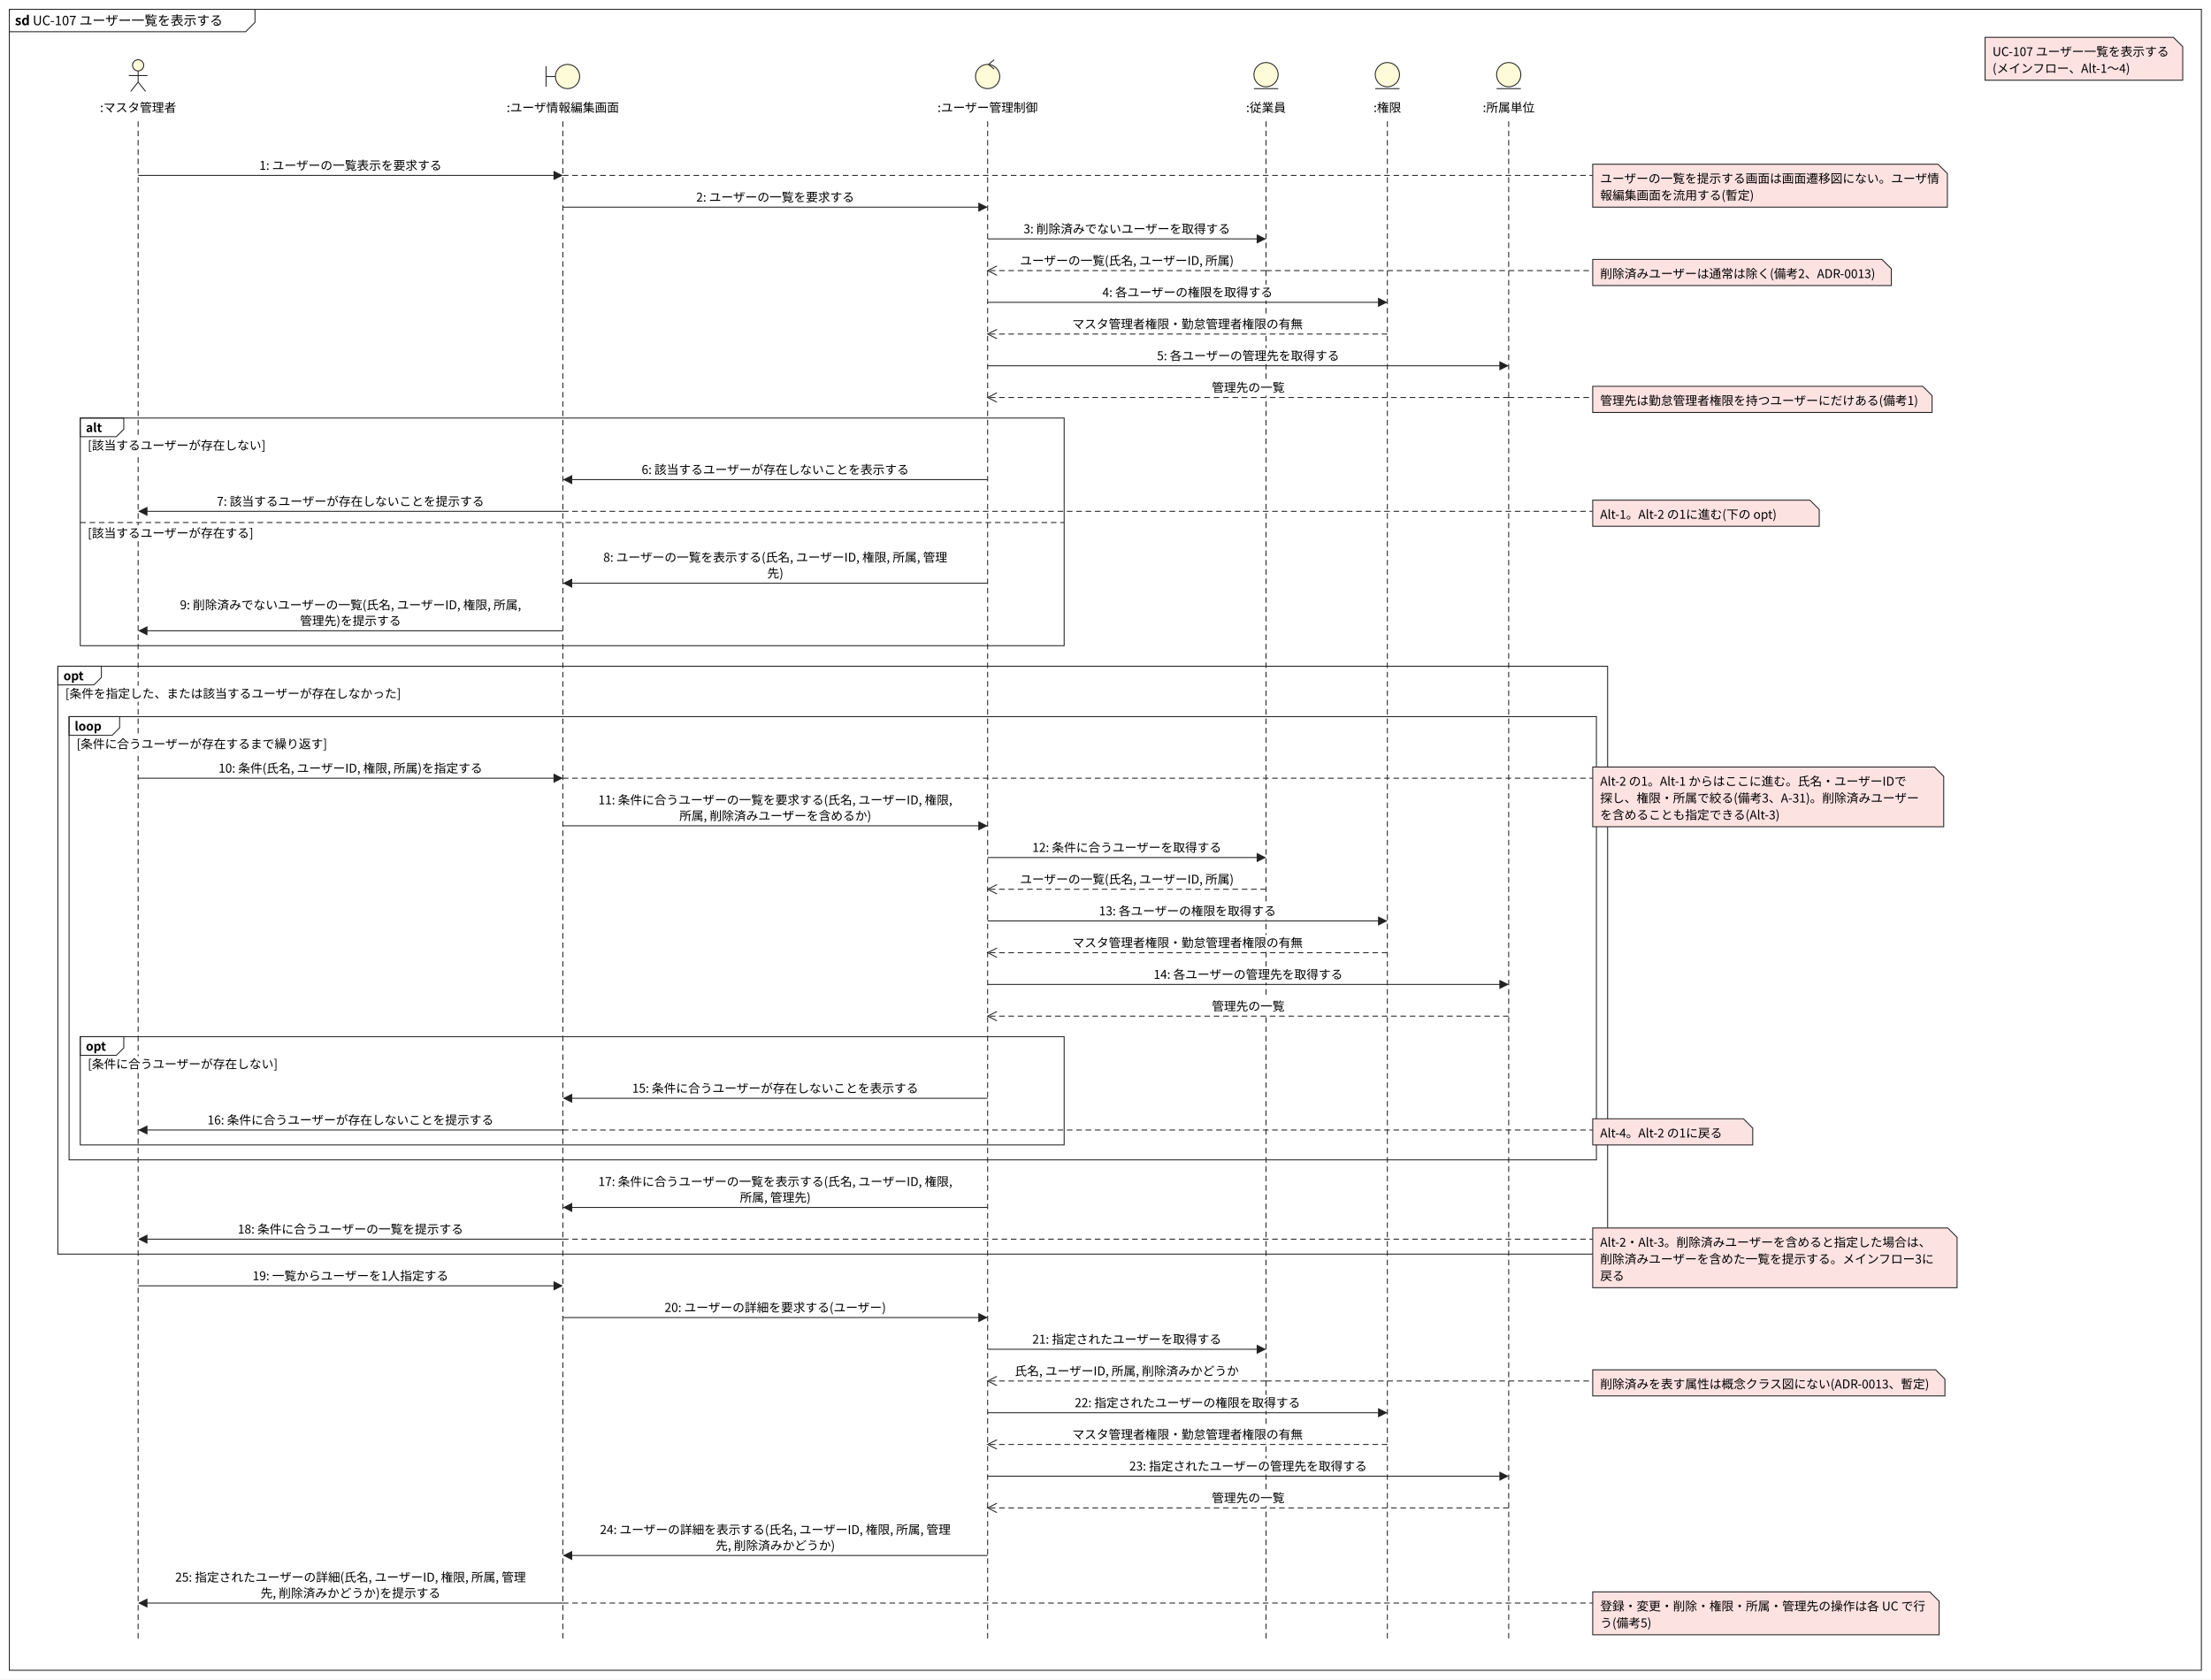
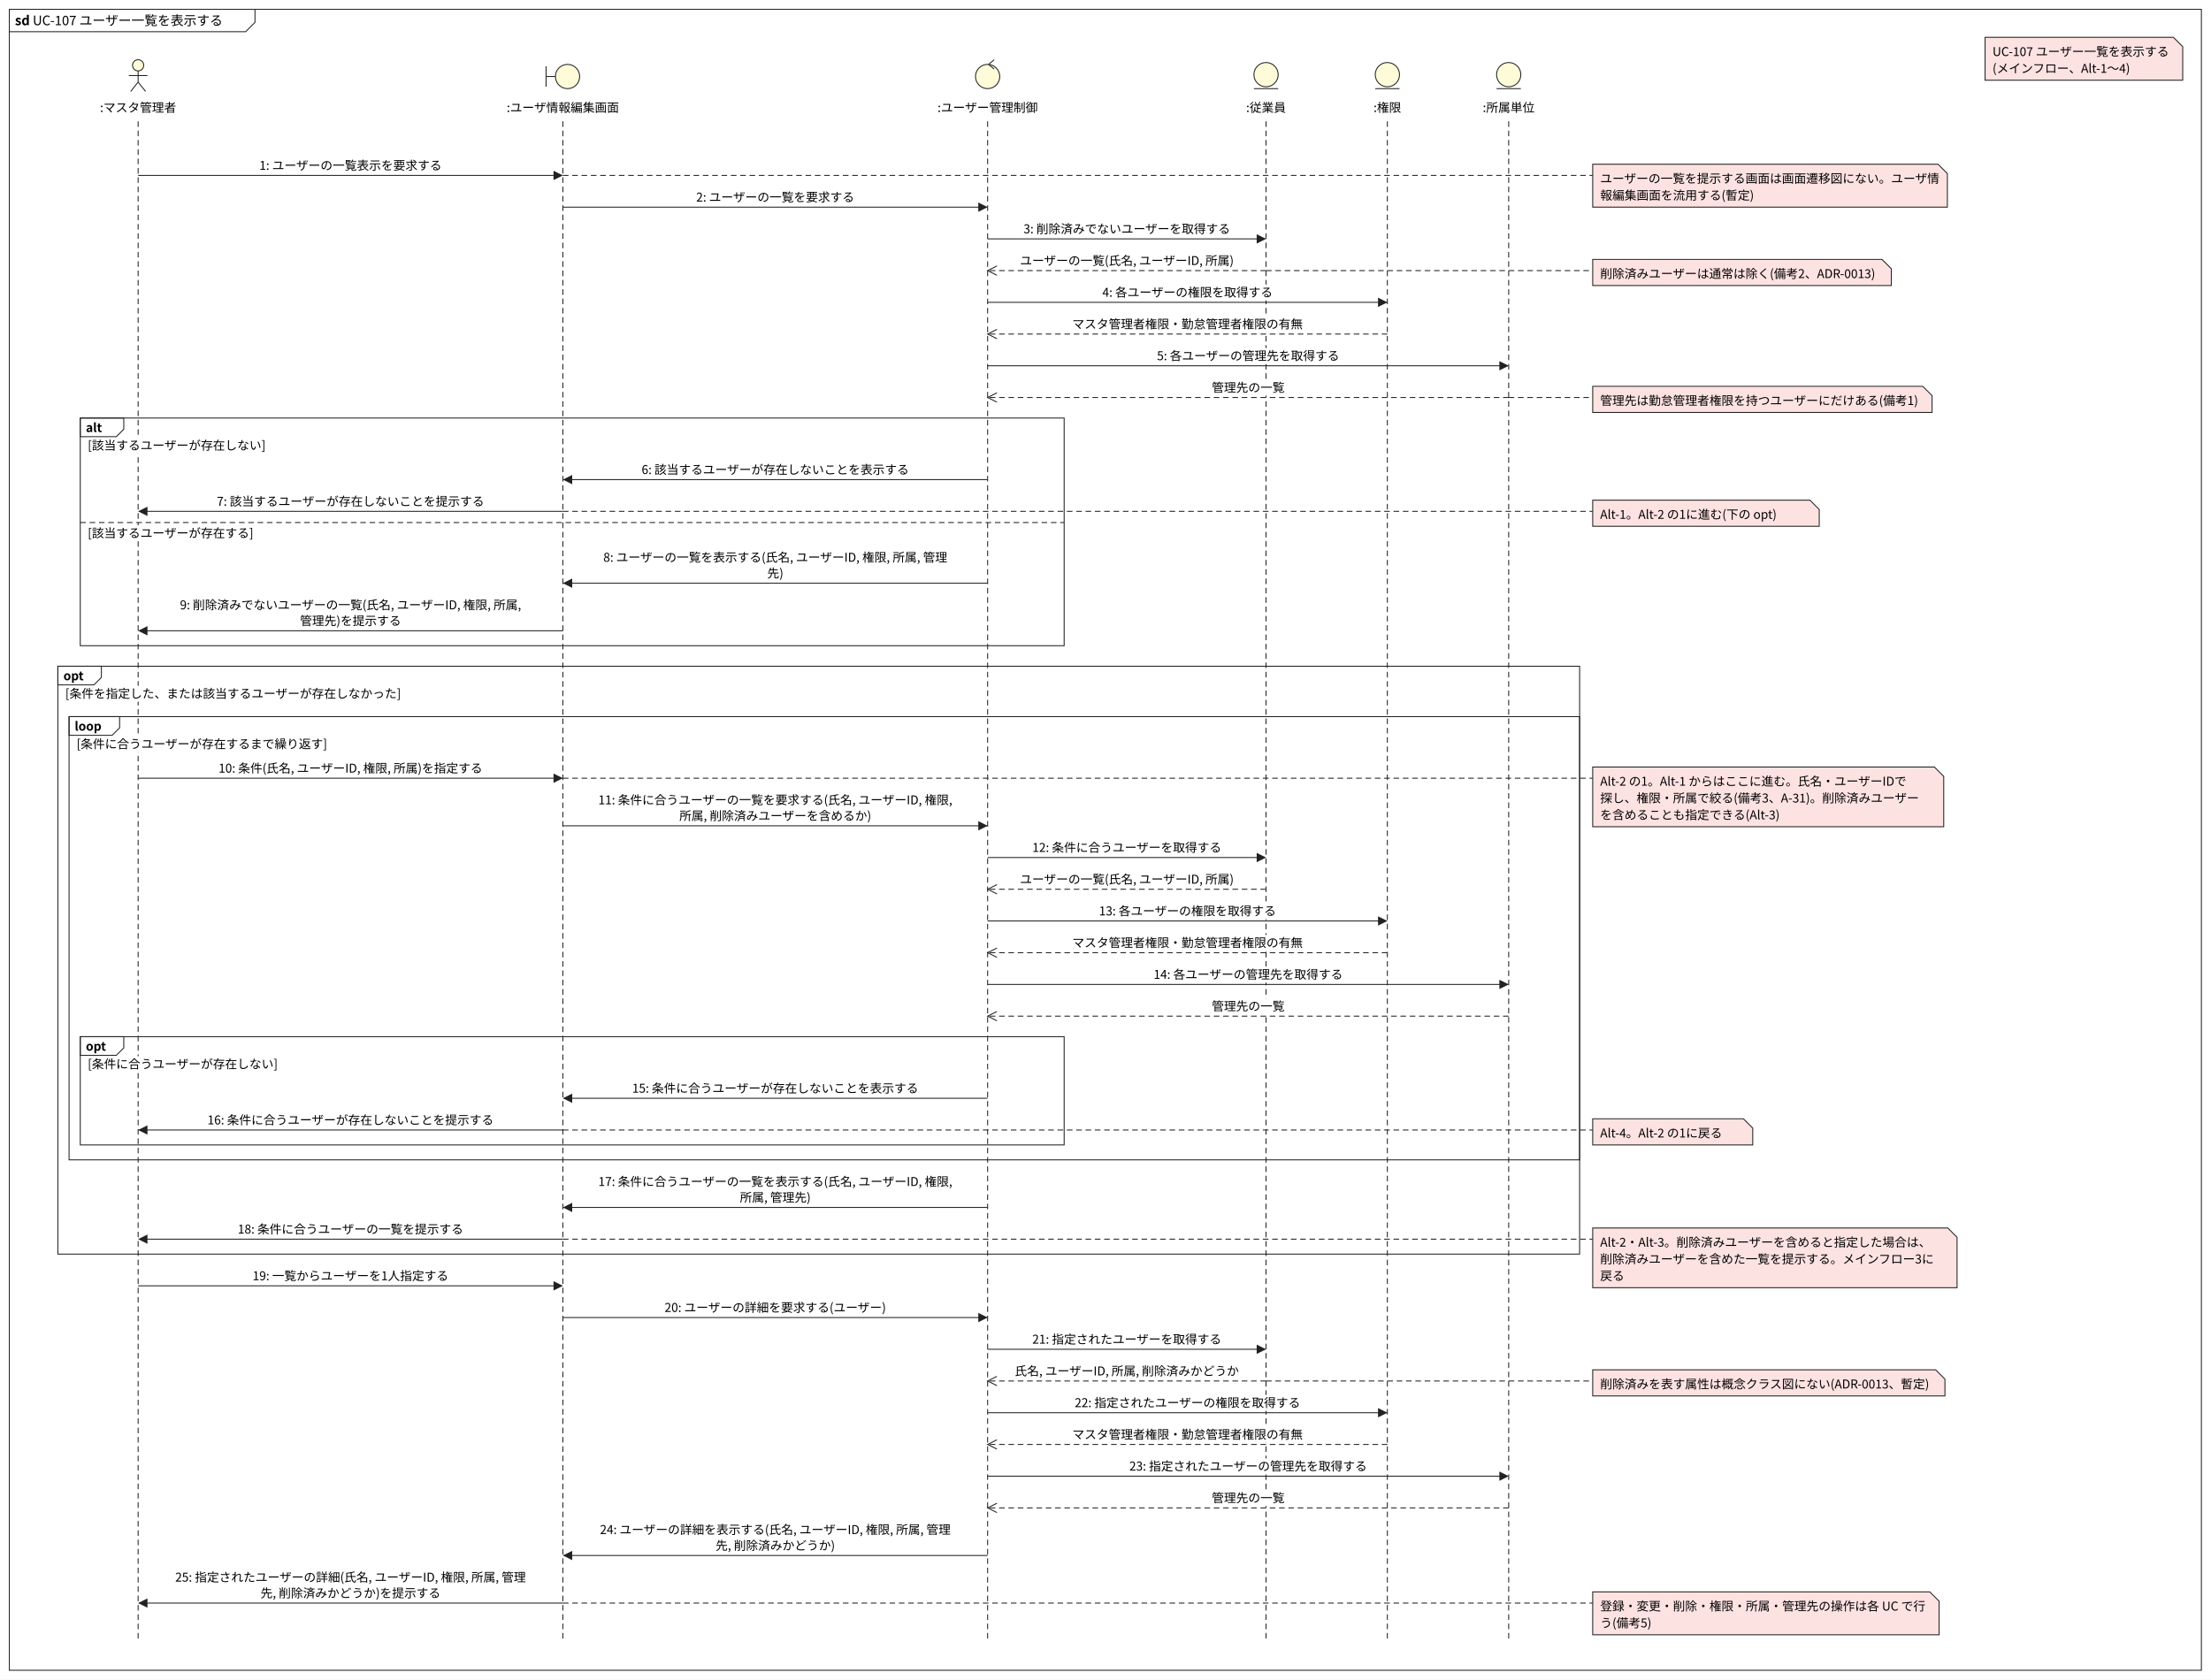
<svg xmlns="http://www.w3.org/2000/svg" width="2369" height="1800" viewBox="0 0 2369 1800" font-family="'Noto Sans CJK JP','Noto Sans JP','Hiragino Sans','Yu Gothic','Meiryo','IPAGothic',sans-serif">
  <rect width="100%" height="100%" fill="#fff" />
  <rect x="10" y="10" width="2348.7" height="1780.0" fill="none" stroke="#222" />
  <path d="M10 10 H273.2 V24 L263.2 34 H10 Z" fill="#fff" stroke="#222" />
  <line x1="148.0" y1="188.0" x2="602.1" y2="188.0" stroke="#222" stroke-width="1" />
  <polygon points="603.1,188.0 593.1,183.0 593.1,193.0" fill="#222" />
  <line x1="603.1" y1="188.0" x2="1706.5" y2="188.0" stroke="#222" stroke-width="1" stroke-dasharray="6 4" />
  <line x1="603.1" y1="222.0" x2="1057.2" y2="222.0" stroke="#222" stroke-width="1" />
  <polygon points="1058.2,222.0 1048.2,217.0 1048.2,227.0" fill="#222" />
  <line x1="1058.2" y1="256.0" x2="1355.5" y2="256.0" stroke="#222" stroke-width="1" />
  <polygon points="1356.5,256.0 1346.5,251.0 1346.5,261.0" fill="#222" />
  <line x1="1356.5" y1="290.0" x2="1059.2" y2="290.0" stroke="#222" stroke-width="1" stroke-dasharray="6 4" />
  <polyline points="1068.2,285.0 1058.2,290.0 1068.2,295.0" fill="none" stroke="#222" />
  <line x1="1356.5" y1="290.0" x2="1706.5" y2="290.0" stroke="#222" stroke-width="1" stroke-dasharray="6 4" />
  <line x1="1058.2" y1="324.0" x2="1485.5" y2="324.0" stroke="#222" stroke-width="1" />
  <polygon points="1486.5,324.0 1476.5,319.0 1476.5,329.0" fill="#222" />
  <line x1="1486.5" y1="358.0" x2="1059.2" y2="358.0" stroke="#222" stroke-width="1" stroke-dasharray="6 4" />
  <polyline points="1068.2,353.0 1058.2,358.0 1068.2,363.0" fill="none" stroke="#222" />
  <line x1="1058.2" y1="392.0" x2="1615.5" y2="392.0" stroke="#222" stroke-width="1" />
  <polygon points="1616.5,392.0 1606.5,387.0 1606.5,397.0" fill="#222" />
  <line x1="1616.5" y1="426.0" x2="1059.2" y2="426.0" stroke="#222" stroke-width="1" stroke-dasharray="6 4" />
  <polyline points="1068.2,421.0 1058.2,426.0 1068.2,431.0" fill="none" stroke="#222" />
  <line x1="1616.5" y1="426.0" x2="1706.5" y2="426.0" stroke="#222" stroke-width="1" stroke-dasharray="6 4" />
  <path d="M86 448 H132.62 V460 L124.62 468 H86 Z" fill="#fff" stroke="#222" />
  <line x1="1058.2" y1="514.0" x2="604.1" y2="514.0" stroke="#222" stroke-width="1" />
  <polygon points="603.1,514.0 613.1,509.0 613.1,519.0" fill="#222" />
  <line x1="603.1" y1="548.0" x2="149.0" y2="548.0" stroke="#222" stroke-width="1" />
  <polygon points="148.0,548.0 158.0,543.0 158.0,553.0" fill="#222" />
  <line x1="603.1" y1="548.0" x2="1706.5" y2="548.0" stroke="#222" stroke-width="1" stroke-dasharray="6 4" />
  <line x1="1058.2" y1="625.0" x2="604.1" y2="625.0" stroke="#222" stroke-width="1" />
  <polygon points="603.1,625.0 613.1,620.0 613.1,630.0" fill="#222" />
  <line x1="603.1" y1="676.0" x2="149.0" y2="676.0" stroke="#222" stroke-width="1" />
  <polygon points="148.0,676.0 158.0,671.0 158.0,681.0" fill="#222" />
  <rect x="86.0" y="448.0" width="1054.2" height="244.0" rx="0" fill="none" stroke="#222" />
  <line x1="86.0" y1="560.0" x2="1140.2" y2="560.0" stroke="#222" stroke-width="1" stroke-dasharray="6 4" />
  <path d="M62 714 H108.62 V726 L100.62 734 H62 Z" fill="#fff" stroke="#222" />
  <path d="M74 768 H128.16 V780 L120.16 788 H74 Z" fill="#fff" stroke="#222" />
  <line x1="148.0" y1="834.0" x2="602.1" y2="834.0" stroke="#222" stroke-width="1" />
  <polygon points="603.1,834.0 593.1,829.0 593.1,839.0" fill="#222" />
  <line x1="603.1" y1="834.0" x2="1706.5" y2="834.0" stroke="#222" stroke-width="1" stroke-dasharray="6 4" />
  <line x1="603.1" y1="885.0" x2="1057.2" y2="885.0" stroke="#222" stroke-width="1" />
  <polygon points="1058.2,885.0 1048.2,880.0 1048.2,890.0" fill="#222" />
  <line x1="1058.2" y1="919.0" x2="1355.5" y2="919.0" stroke="#222" stroke-width="1" />
  <polygon points="1356.5,919.0 1346.5,914.0 1346.5,924.0" fill="#222" />
  <line x1="1356.5" y1="953.0" x2="1059.2" y2="953.0" stroke="#222" stroke-width="1" stroke-dasharray="6 4" />
  <polyline points="1068.2,948.0 1058.2,953.0 1068.2,958.0" fill="none" stroke="#222" />
  <line x1="1058.2" y1="987.0" x2="1485.5" y2="987.0" stroke="#222" stroke-width="1" />
  <polygon points="1486.5,987.0 1476.5,982.0 1476.5,992.0" fill="#222" />
  <line x1="1486.5" y1="1021.0" x2="1059.2" y2="1021.0" stroke="#222" stroke-width="1" stroke-dasharray="6 4" />
  <polyline points="1068.2,1016.0 1058.2,1021.0 1068.2,1026.0" fill="none" stroke="#222" />
  <line x1="1058.2" y1="1055.0" x2="1615.5" y2="1055.0" stroke="#222" stroke-width="1" />
  <polygon points="1616.5,1055.0 1606.5,1050.0 1606.5,1060.0" fill="#222" />
  <line x1="1616.5" y1="1089.0" x2="1059.2" y2="1089.0" stroke="#222" stroke-width="1" stroke-dasharray="6 4" />
  <polyline points="1068.2,1084.0 1058.2,1089.0 1068.2,1094.0" fill="none" stroke="#222" />
  <path d="M86 1111 H132.62 V1123 L124.62 1131 H86 Z" fill="#fff" stroke="#222" />
  <line x1="1058.2" y1="1177.0" x2="604.1" y2="1177.0" stroke="#222" stroke-width="1" />
  <polygon points="603.1,1177.0 613.1,1172.0 613.1,1182.0" fill="#222" />
  <line x1="603.1" y1="1211.0" x2="149.0" y2="1211.0" stroke="#222" stroke-width="1" />
  <polygon points="148.0,1211.0 158.0,1206.0 158.0,1216.0" fill="#222" />
  <line x1="603.1" y1="1211.0" x2="1706.5" y2="1211.0" stroke="#222" stroke-width="1" stroke-dasharray="6 4" />
  <rect x="86.0" y="1111.0" width="1054.2" height="116.0" rx="0" fill="none" stroke="#222" />
-   <rect x="74.0" y="768.0" width="1636.5" height="475.0" rx="0" fill="none" stroke="#222" />
+   <rect x="74.0" y="768.0" width="1618.5" height="475.0" rx="0" fill="none" stroke="#222" />
  <line x1="1058.2" y1="1294.0" x2="604.1" y2="1294.0" stroke="#222" stroke-width="1" />
  <polygon points="603.1,1294.0 613.1,1289.0 613.1,1299.0" fill="#222" />
  <line x1="603.1" y1="1328.0" x2="149.0" y2="1328.0" stroke="#222" stroke-width="1" />
  <polygon points="148.0,1328.0 158.0,1323.0 158.0,1333.0" fill="#222" />
  <line x1="603.1" y1="1328.0" x2="1706.5" y2="1328.0" stroke="#222" stroke-width="1" stroke-dasharray="6 4" />
-   <rect x="62.0" y="714.0" width="1660.5" height="630.0" rx="0" fill="none" stroke="#222" />
+   <rect x="62.0" y="714.0" width="1630.5" height="630.0" rx="0" fill="none" stroke="#222" />
  <line x1="148.0" y1="1378.0" x2="602.1" y2="1378.0" stroke="#222" stroke-width="1" />
  <polygon points="603.1,1378.0 593.1,1373.0 593.1,1383.0" fill="#222" />
  <line x1="603.1" y1="1412.0" x2="1057.2" y2="1412.0" stroke="#222" stroke-width="1" />
  <polygon points="1058.2,1412.0 1048.2,1407.0 1048.2,1417.0" fill="#222" />
  <line x1="1058.2" y1="1446.0" x2="1355.5" y2="1446.0" stroke="#222" stroke-width="1" />
  <polygon points="1356.5,1446.0 1346.5,1441.0 1346.5,1451.0" fill="#222" />
  <line x1="1356.5" y1="1480.0" x2="1059.2" y2="1480.0" stroke="#222" stroke-width="1" stroke-dasharray="6 4" />
  <polyline points="1068.2,1475.0 1058.2,1480.0 1068.2,1485.0" fill="none" stroke="#222" />
  <line x1="1356.5" y1="1480.0" x2="1706.5" y2="1480.0" stroke="#222" stroke-width="1" stroke-dasharray="6 4" />
  <line x1="1058.2" y1="1514.0" x2="1485.5" y2="1514.0" stroke="#222" stroke-width="1" />
  <polygon points="1486.5,1514.0 1476.5,1509.0 1476.5,1519.0" fill="#222" />
  <line x1="1486.5" y1="1548.0" x2="1059.2" y2="1548.0" stroke="#222" stroke-width="1" stroke-dasharray="6 4" />
  <polyline points="1068.2,1543.0 1058.2,1548.0 1068.2,1553.0" fill="none" stroke="#222" />
  <line x1="1058.2" y1="1582.0" x2="1615.5" y2="1582.0" stroke="#222" stroke-width="1" />
  <polygon points="1616.5,1582.0 1606.5,1577.0 1606.5,1587.0" fill="#222" />
  <line x1="1616.5" y1="1616.0" x2="1059.2" y2="1616.0" stroke="#222" stroke-width="1" stroke-dasharray="6 4" />
  <polyline points="1068.2,1611.0 1058.2,1616.0 1068.2,1621.0" fill="none" stroke="#222" />
  <line x1="1058.2" y1="1667.0" x2="604.1" y2="1667.0" stroke="#222" stroke-width="1" />
  <polygon points="603.1,1667.0 613.1,1662.0 613.1,1672.0" fill="#222" />
  <line x1="603.1" y1="1718.0" x2="149.0" y2="1718.0" stroke="#222" stroke-width="1" />
  <polygon points="148.0,1718.0 158.0,1713.0 158.0,1723.0" fill="#222" />
  <line x1="603.1" y1="1718.0" x2="1706.5" y2="1718.0" stroke="#222" stroke-width="1" stroke-dasharray="6 4" />
  <circle cx="148" cy="70" r="6" fill="#fefbd8" stroke="#222" />
  <path d="M148 76 V88 M138 81 H158 M148 88 L140 98 M148 88 L156 98" fill="none" stroke="#222" />
  <line x1="148.0" y1="130.0" x2="148.0" y2="1760.0" stroke="#222" stroke-width="1" stroke-dasharray="6 4" />
  <circle cx="608.1" cy="82" r="13" fill="#fefbd8" stroke="#222" />
  <path d="M595.1 82 H585.1 M585.1 71 V93" fill="none" stroke="#222" />
  <line x1="603.1" y1="130.0" x2="603.1" y2="1760.0" stroke="#222" stroke-width="1" stroke-dasharray="6 4" />
  <circle cx="1058.2" cy="82" r="13" fill="#fefbd8" stroke="#222" />
  <path d="M1059.2 69 l6 -5 M1059.2 69 l6 5" fill="none" stroke="#222" />
  <line x1="1058.2" y1="130.0" x2="1058.2" y2="1760.0" stroke="#222" stroke-width="1" stroke-dasharray="6 4" />
  <circle cx="1356.52" cy="80" r="13" fill="#fefbd8" stroke="#222" />
  <path d="M1343.52 95 H1369.52" fill="none" stroke="#222" />
  <line x1="1356.5" y1="130.0" x2="1356.5" y2="1760.0" stroke="#222" stroke-width="1" stroke-dasharray="6 4" />
  <circle cx="1486.52" cy="80" r="13" fill="#fefbd8" stroke="#222" />
  <path d="M1473.52 95 H1499.52" fill="none" stroke="#222" />
  <line x1="1486.5" y1="130.0" x2="1486.5" y2="1760.0" stroke="#222" stroke-width="1" stroke-dasharray="6 4" />
  <circle cx="1616.52" cy="80" r="13" fill="#fefbd8" stroke="#222" />
  <path d="M1603.52 95 H1629.52" fill="none" stroke="#222" />
  <line x1="1616.5" y1="130.0" x2="1616.5" y2="1760.0" stroke="#222" stroke-width="1" stroke-dasharray="6 4" />
  <rect x="271.2" y="169.0" width="208.6" height="17.0" fill="#fff" />
  <text x="375.6" y="182.0" font-size="13" text-anchor="middle">1: ユーザーの一覧表示を要求する</text>
  <rect x="739.3" y="203.0" width="182.6" height="17.0" fill="#fff" />
  <text x="830.7" y="216.0" font-size="13" text-anchor="middle">2: ユーザーの一覧を要求する</text>
  <rect x="1090.1" y="237.0" width="234.6" height="17.0" fill="#fff" />
  <text x="1207.4" y="250.0" font-size="13" text-anchor="middle">3: 削除済みでないユーザーを取得する</text>
  <rect x="1077.7" y="271.0" width="259.3" height="17.0" fill="#fff" />
  <text x="1207.4" y="284.0" font-size="13" text-anchor="middle">ユーザーの一覧(氏名, ユーザーID, 所属)</text>
  <rect x="1174.6" y="305.0" width="195.6" height="17.0" fill="#fff" />
  <text x="1272.4" y="318.0" font-size="13" text-anchor="middle">4: 各ユーザーの権限を取得する</text>
  <rect x="1146.9" y="339.0" width="251.0" height="17.0" fill="#fff" />
  <text x="1272.4" y="352.0" font-size="13" text-anchor="middle">マスタ管理者権限・勤怠管理者権限の有無</text>
  <rect x="1233.1" y="373.0" width="208.6" height="17.0" fill="#fff" />
  <text x="1337.4" y="386.0" font-size="13" text-anchor="middle">5: 各ユーザーの管理先を取得する</text>
  <rect x="1296.4" y="407.0" width="82.0" height="17.0" fill="#fff" />
  <text x="1337.4" y="420.0" font-size="13" text-anchor="middle">管理先の一覧</text>
  <text x="92.0" y="463.0" font-size="13" text-anchor="start" font-weight="bold">alt</text>
  <rect x="92.0" y="469.0" width="201.1" height="17.0" fill="#fff" />
  <text x="94.0" y="482.0" font-size="13" text-anchor="start">[該当するユーザーが存在しない]</text>
  <rect x="680.8" y="495.0" width="299.6" height="17.0" fill="#fff" />
  <text x="830.7" y="508.0" font-size="13" text-anchor="middle">6: 該当するユーザーが存在しないことを表示する</text>
  <rect x="225.7" y="529.0" width="299.6" height="17.0" fill="#fff" />
  <text x="375.6" y="542.0" font-size="13" text-anchor="middle">7: 該当するユーザーが存在しないことを提示する</text>
  <rect x="92.0" y="563.0" width="188.1" height="17.0" fill="#fff" />
  <text x="94.0" y="576.0" font-size="13" text-anchor="start">[該当するユーザーが存在する]</text>
  <rect x="619.9" y="589.0" width="421.6" height="17.0" fill="#fff" />
  <text x="830.7" y="602.0" font-size="13" text-anchor="middle">8: ユーザーの一覧を表示する(氏名, ユーザーID, 権限, 所属, 管理</text>
  <rect x="818.4" y="606.0" width="24.5" height="17.0" fill="#fff" />
  <text x="830.7" y="619.0" font-size="13" text-anchor="middle">先)</text>
  <rect x="164.8" y="640.0" width="421.6" height="17.0" fill="#fff" />
  <text x="375.6" y="653.0" font-size="13" text-anchor="middle">9: 削除済みでないユーザーの一覧(氏名, ユーザーID, 権限, 所属, </text>
  <rect x="317.8" y="657.0" width="115.5" height="17.0" fill="#fff" />
  <text x="375.6" y="670.0" font-size="13" text-anchor="middle">管理先)を提示する</text>
  <text x="68.0" y="729.0" font-size="13" text-anchor="start" font-weight="bold">opt</text>
  <rect x="68.0" y="735.0" width="370.1" height="17.0" fill="#fff" />
  <text x="70.0" y="748.0" font-size="13" text-anchor="start">[条件を指定した、または該当するユーザーが存在しなかった]</text>
  <text x="80.0" y="783.0" font-size="13" text-anchor="start" font-weight="bold">loop</text>
  <rect x="80.0" y="789.0" width="279.1" height="17.0" fill="#fff" />
  <text x="82.0" y="802.0" font-size="13" text-anchor="start">[条件に合うユーザーが存在するまで繰り返す]</text>
  <rect x="210.3" y="815.0" width="330.6" height="17.0" fill="#fff" />
  <text x="375.6" y="828.0" font-size="13" text-anchor="middle">10: 条件(氏名, ユーザーID, 権限, 所属)を指定する</text>
  <rect x="617.1" y="849.0" width="427.0" height="17.0" fill="#fff" />
  <text x="830.7" y="862.0" font-size="13" text-anchor="middle">11: 条件に合うユーザーの一覧を要求する(氏名, ユーザーID, 権限, </text>
  <rect x="719.8" y="866.0" width="221.6" height="17.0" fill="#fff" />
  <text x="830.7" y="879.0" font-size="13" text-anchor="middle">所属, 削除済みユーザーを含めるか)</text>
  <rect x="1099.3" y="900.0" width="216.2" height="17.0" fill="#fff" />
  <text x="1207.4" y="913.0" font-size="13" text-anchor="middle">12: 条件に合うユーザーを取得する</text>
  <rect x="1077.7" y="934.0" width="259.3" height="17.0" fill="#fff" />
  <text x="1207.4" y="947.0" font-size="13" text-anchor="middle">ユーザーの一覧(氏名, ユーザーID, 所属)</text>
  <rect x="1170.8" y="968.0" width="203.2" height="17.0" fill="#fff" />
  <text x="1272.4" y="981.0" font-size="13" text-anchor="middle">13: 各ユーザーの権限を取得する</text>
  <rect x="1146.9" y="1002.0" width="251.0" height="17.0" fill="#fff" />
  <text x="1272.4" y="1015.0" font-size="13" text-anchor="middle">マスタ管理者権限・勤怠管理者権限の有無</text>
  <rect x="1229.3" y="1036.0" width="216.2" height="17.0" fill="#fff" />
  <text x="1337.4" y="1049.0" font-size="13" text-anchor="middle">14: 各ユーザーの管理先を取得する</text>
  <rect x="1296.4" y="1070.0" width="82.0" height="17.0" fill="#fff" />
  <text x="1337.4" y="1083.0" font-size="13" text-anchor="middle">管理先の一覧</text>
  <text x="92.0" y="1126.0" font-size="13" text-anchor="start" font-weight="bold">opt</text>
  <rect x="92.0" y="1132.0" width="214.1" height="17.0" fill="#fff" />
  <text x="94.0" y="1145.0" font-size="13" text-anchor="start">[条件に合うユーザーが存在しない]</text>
  <rect x="670.6" y="1158.0" width="320.2" height="17.0" fill="#fff" />
  <text x="830.7" y="1171.0" font-size="13" text-anchor="middle">15: 条件に合うユーザーが存在しないことを表示する</text>
  <rect x="215.5" y="1192.0" width="320.2" height="17.0" fill="#fff" />
  <text x="375.6" y="1205.0" font-size="13" text-anchor="middle">16: 条件に合うユーザーが存在しないことを提示する</text>
  <rect x="617.1" y="1258.0" width="427.0" height="17.0" fill="#fff" />
  <text x="830.7" y="1271.0" font-size="13" text-anchor="middle">17: 条件に合うユーザーの一覧を表示する(氏名, ユーザーID, 権限, </text>
  <rect x="784.8" y="1275.0" width="91.6" height="17.0" fill="#fff" />
  <text x="830.7" y="1288.0" font-size="13" text-anchor="middle">所属, 管理先)</text>
  <rect x="248.0" y="1309.0" width="255.2" height="17.0" fill="#fff" />
  <text x="375.6" y="1322.0" font-size="13" text-anchor="middle">18: 条件に合うユーザーの一覧を提示する</text>
  <rect x="263.7" y="1359.0" width="223.7" height="17.0" fill="#fff" />
  <text x="375.6" y="1372.0" font-size="13" text-anchor="middle">19: 一覧からユーザーを1人指定する</text>
  <rect x="702.0" y="1393.0" width="257.2" height="17.0" fill="#fff" />
  <text x="830.7" y="1406.0" font-size="13" text-anchor="middle">20: ユーザーの詳細を要求する(ユーザー)</text>
  <rect x="1099.3" y="1427.0" width="216.2" height="17.0" fill="#fff" />
  <text x="1207.4" y="1440.0" font-size="13" text-anchor="middle">21: 指定されたユーザーを取得する</text>
  <rect x="1071.2" y="1461.0" width="272.3" height="17.0" fill="#fff" />
  <text x="1207.4" y="1474.0" font-size="13" text-anchor="middle">氏名, ユーザーID, 所属, 削除済みかどうか</text>
  <rect x="1144.8" y="1495.0" width="255.2" height="17.0" fill="#fff" />
  <text x="1272.4" y="1508.0" font-size="13" text-anchor="middle">22: 指定されたユーザーの権限を取得する</text>
  <rect x="1146.9" y="1529.0" width="251.0" height="17.0" fill="#fff" />
  <text x="1272.4" y="1542.0" font-size="13" text-anchor="middle">マスタ管理者権限・勤怠管理者権限の有無</text>
  <rect x="1203.3" y="1563.0" width="268.2" height="17.0" fill="#fff" />
  <text x="1337.4" y="1576.0" font-size="13" text-anchor="middle">23: 指定されたユーザーの管理先を取得する</text>
  <rect x="1296.4" y="1597.0" width="82.0" height="17.0" fill="#fff" />
  <text x="1337.4" y="1610.0" font-size="13" text-anchor="middle">管理先の一覧</text>
  <rect x="616.1" y="1631.0" width="429.1" height="17.0" fill="#fff" />
  <text x="830.7" y="1644.0" font-size="13" text-anchor="middle">24: ユーザーの詳細を表示する(氏名, ユーザーID, 権限, 所属, 管理</text>
  <rect x="758.8" y="1648.0" width="143.6" height="17.0" fill="#fff" />
  <text x="830.7" y="1661.0" font-size="13" text-anchor="middle">先, 削除済みかどうか)</text>
  <rect x="161.0" y="1682.0" width="429.1" height="17.0" fill="#fff" />
  <text x="375.6" y="1695.0" font-size="13" text-anchor="middle">25: 指定されたユーザーの詳細(氏名, ユーザーID, 権限, 所属, 管理</text>
  <rect x="271.2" y="1699.0" width="208.6" height="17.0" fill="#fff" />
  <text x="375.6" y="1712.0" font-size="13" text-anchor="middle">先, 削除済みかどうか)を提示する</text>
  <text x="148.0" y="120.0" font-size="13" text-anchor="middle">:マスタ管理者</text>
  <text x="603.1" y="120.0" font-size="13" text-anchor="middle">:ユーザ情報編集画面</text>
  <text x="1058.2" y="120.0" font-size="13" text-anchor="middle">:ユーザー管理制御</text>
  <text x="1356.5" y="120.0" font-size="13" text-anchor="middle">:従業員</text>
  <text x="1486.5" y="120.0" font-size="13" text-anchor="middle">:権限</text>
  <text x="1616.5" y="120.0" font-size="13" text-anchor="middle">:所属単位</text>
  <path d="M1706.52 176 H2076.52 L2086.52 186 V222 H1706.52 Z" fill="#fde2e2" stroke="#222" />
  <text x="1714.5" y="196.0" font-size="13" text-anchor="start">ユーザーの一覧を提示する画面は画面遷移図にない。ユーザ情</text>
  <text x="1714.5" y="214.0" font-size="13" text-anchor="start">報編集画面を流用する(暫定)</text>
  <path d="M1706.52 278 H2016.46 L2026.46 288 V306 H1706.52 Z" fill="#fde2e2" stroke="#222" />
  <text x="1714.5" y="298.0" font-size="13" text-anchor="start">削除済みユーザーは通常は除く(備考2、ADR-0013)</text>
  <path d="M1706.52 414 H2060.14 L2070.14 424 V442 H1706.52 Z" fill="#fde2e2" stroke="#222" />
  <text x="1714.5" y="434.0" font-size="13" text-anchor="start">管理先は勤怠管理者権限を持つユーザーにだけある(備考1)</text>
  <path d="M1706.52 536 H1939.24 L1949.24 546 V564 H1706.52 Z" fill="#fde2e2" stroke="#222" />
  <text x="1714.5" y="556.0" font-size="13" text-anchor="start">Alt-1。Alt-2 の1に進む(下の opt)</text>
  <path d="M1706.52 822 H2072.62 L2082.62 832 V886 H1706.52 Z" fill="#fde2e2" stroke="#222" />
  <text x="1714.5" y="842.0" font-size="13" text-anchor="start">Alt-2 の1。Alt-1 からはここに進む。氏名・ユーザーIDで</text>
  <text x="1714.5" y="860.0" font-size="13" text-anchor="start">探し、権限・所属で絞る(備考3、A-31)。削除済みユーザー</text>
  <text x="1714.5" y="878.0" font-size="13" text-anchor="start">を含めることも指定できる(Alt-3)</text>
  <path d="M1706.52 1199 H1868 L1878 1209 V1227 H1706.52 Z" fill="#fde2e2" stroke="#222" />
  <text x="1714.5" y="1219.0" font-size="13" text-anchor="start">Alt-4。Alt-2 の1に戻る</text>
  <path d="M1706.52 1316 H2086.92 L2096.92 1326 V1380 H1706.52 Z" fill="#fde2e2" stroke="#222" />
  <text x="1714.5" y="1336.0" font-size="13" text-anchor="start">Alt-2・Alt-3。削除済みユーザーを含めると指定した場合は、</text>
  <text x="1714.5" y="1354.0" font-size="13" text-anchor="start">削除済みユーザーを含めた一覧を提示する。メインフロー3に</text>
  <text x="1714.5" y="1372.0" font-size="13" text-anchor="start">戻る</text>
  <path d="M1706.52 1468 H2073.92 L2083.92 1478 V1496 H1706.52 Z" fill="#fde2e2" stroke="#222" />
  <text x="1714.5" y="1488.0" font-size="13" text-anchor="start">削除済みを表す属性は概念クラス図にない(ADR-0013、暫定)</text>
  <path d="M1706.52 1706 H2067.68 L2077.68 1716 V1752 H1706.52 Z" fill="#fde2e2" stroke="#222" />
  <text x="1714.5" y="1726.0" font-size="13" text-anchor="start">登録・変更・削除・権限・所属・管理先の操作は各 UC で行</text>
  <text x="1714.5" y="1744.0" font-size="13" text-anchor="start">う(備考5)</text>
  <path d="M2126.92 40 H2328.7 L2338.7 50 V86 H2126.92 Z" fill="#fde2e2" stroke="#222" />
  <text x="2134.9" y="60.0" font-size="13" text-anchor="start">UC-107 ユーザー一覧を表示する</text>
  <text x="2134.9" y="78.0" font-size="13" text-anchor="start">(メインフロー、Alt-1〜4)</text>
  <text x="16" y="27" font-size="14">
    <tspan font-weight="bold">sd</tspan> UC-107 ユーザー一覧を表示する</text>
</svg>
